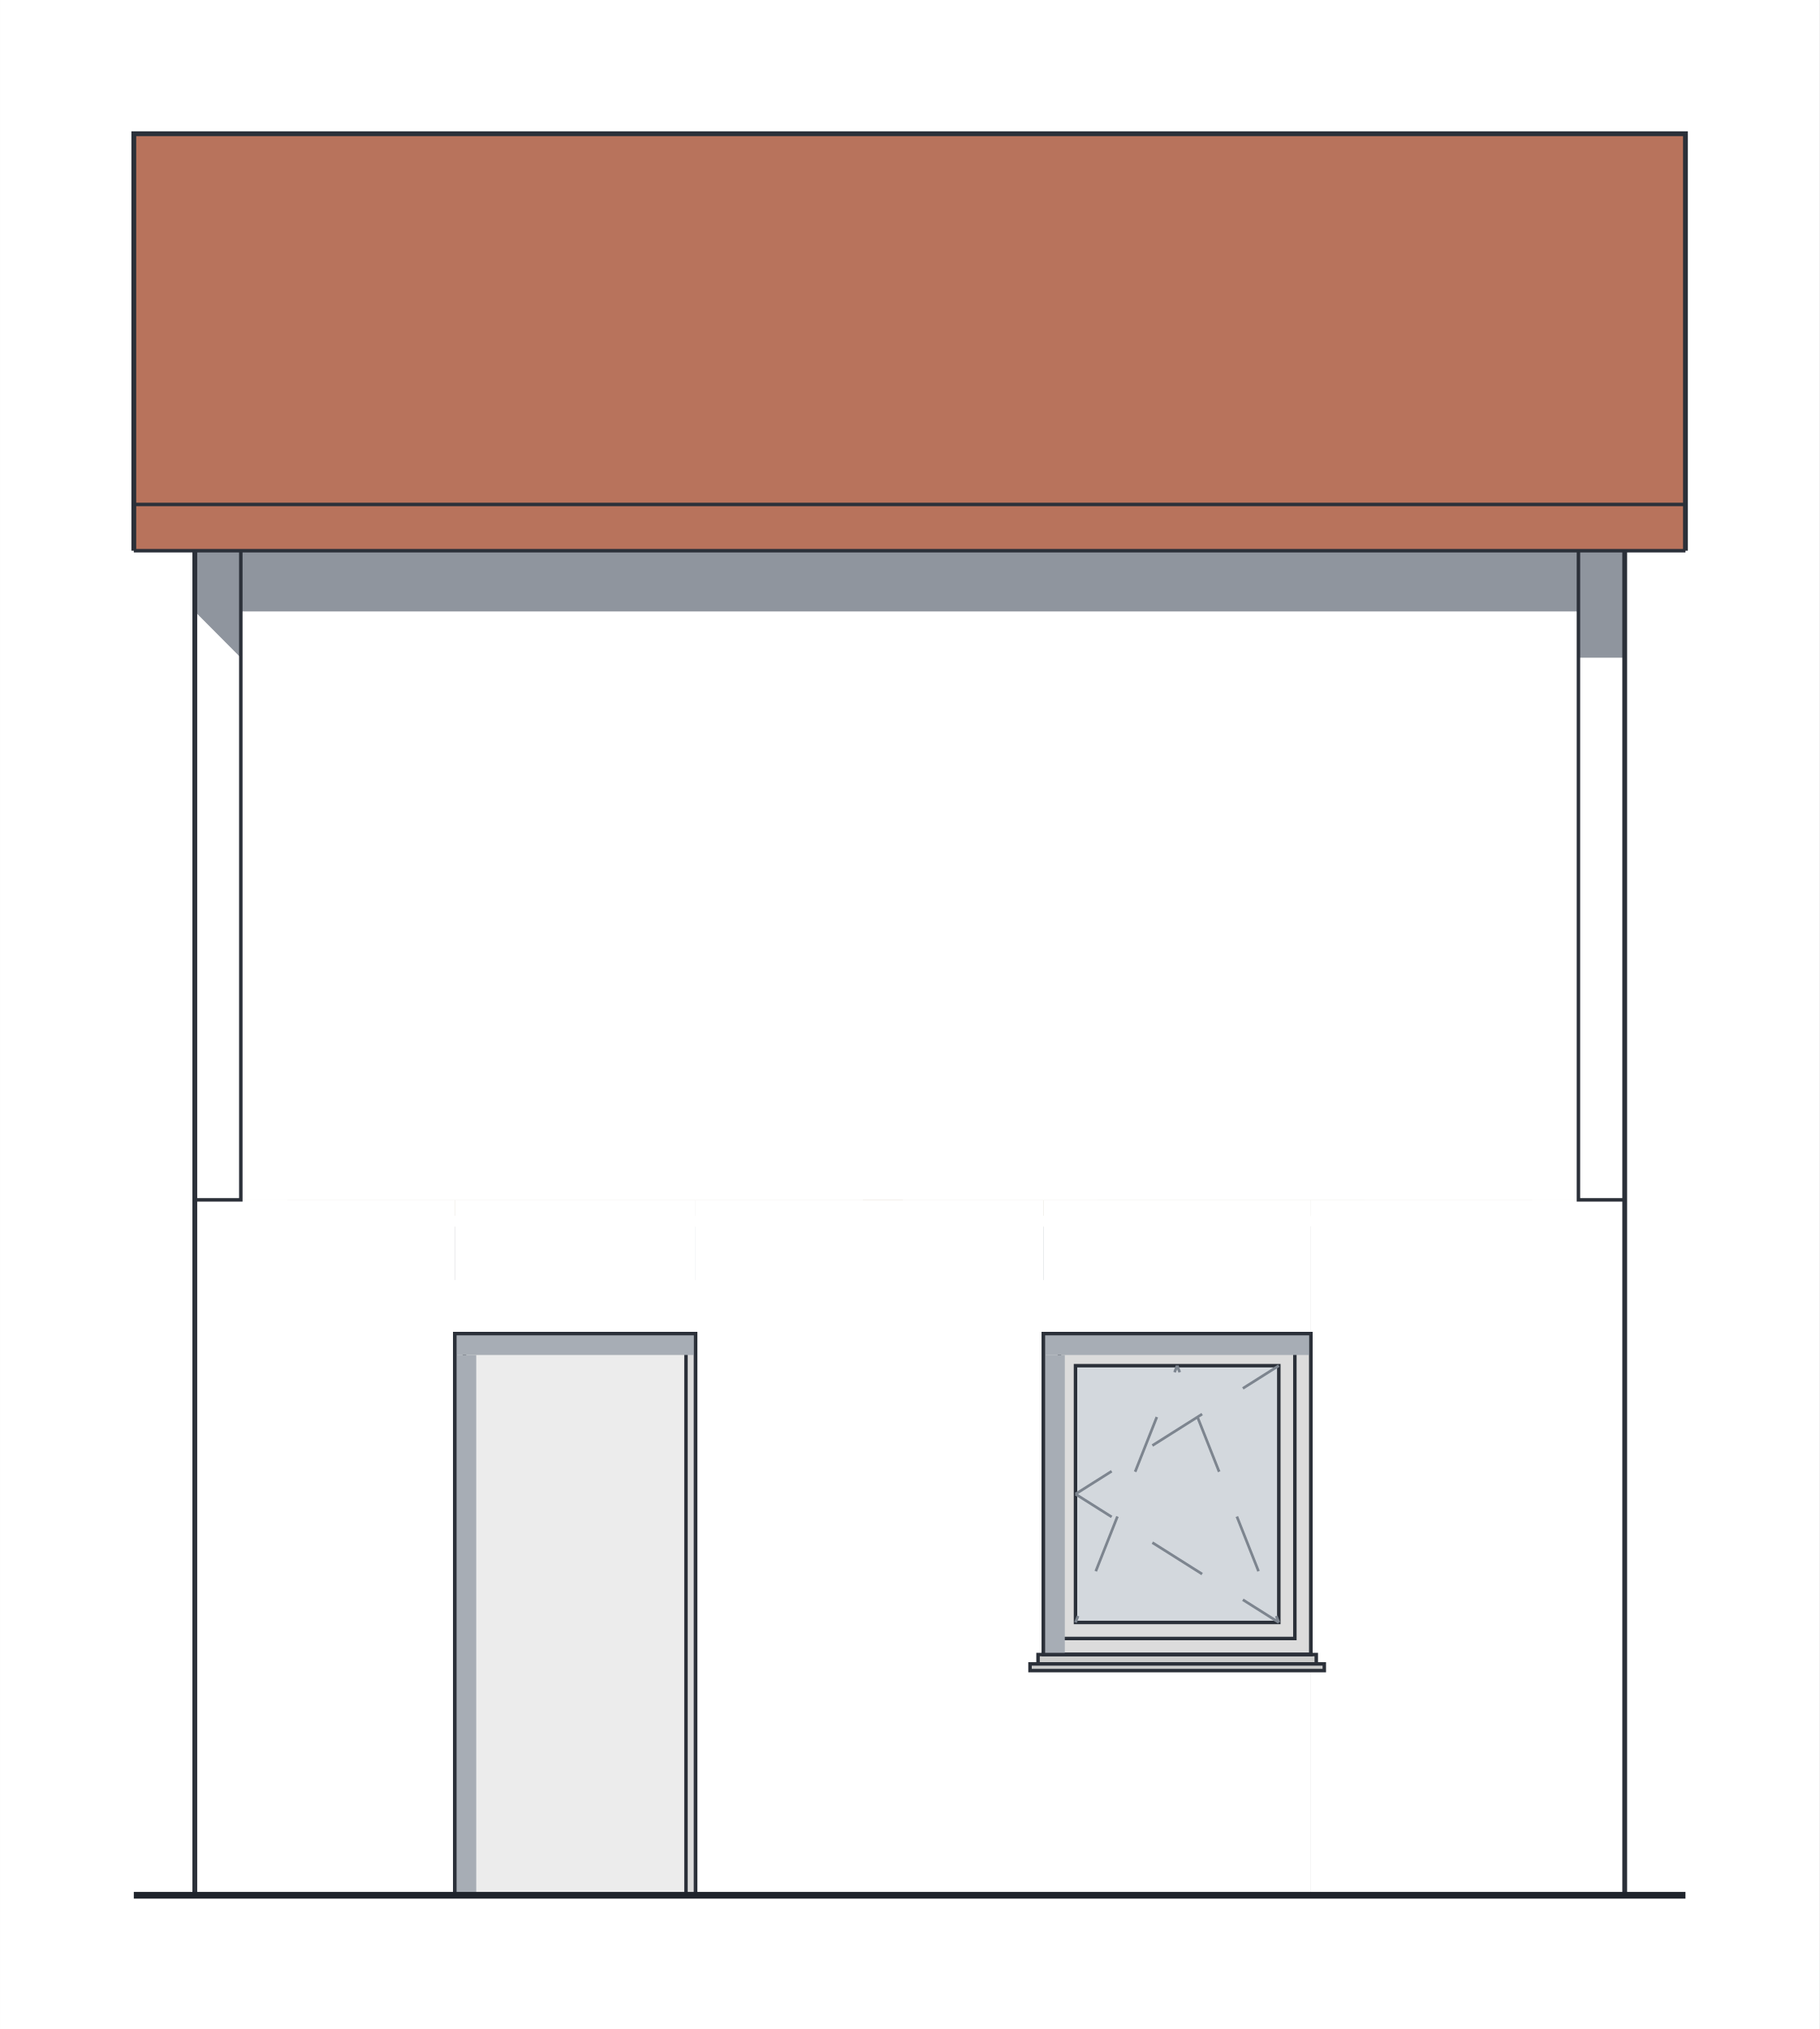
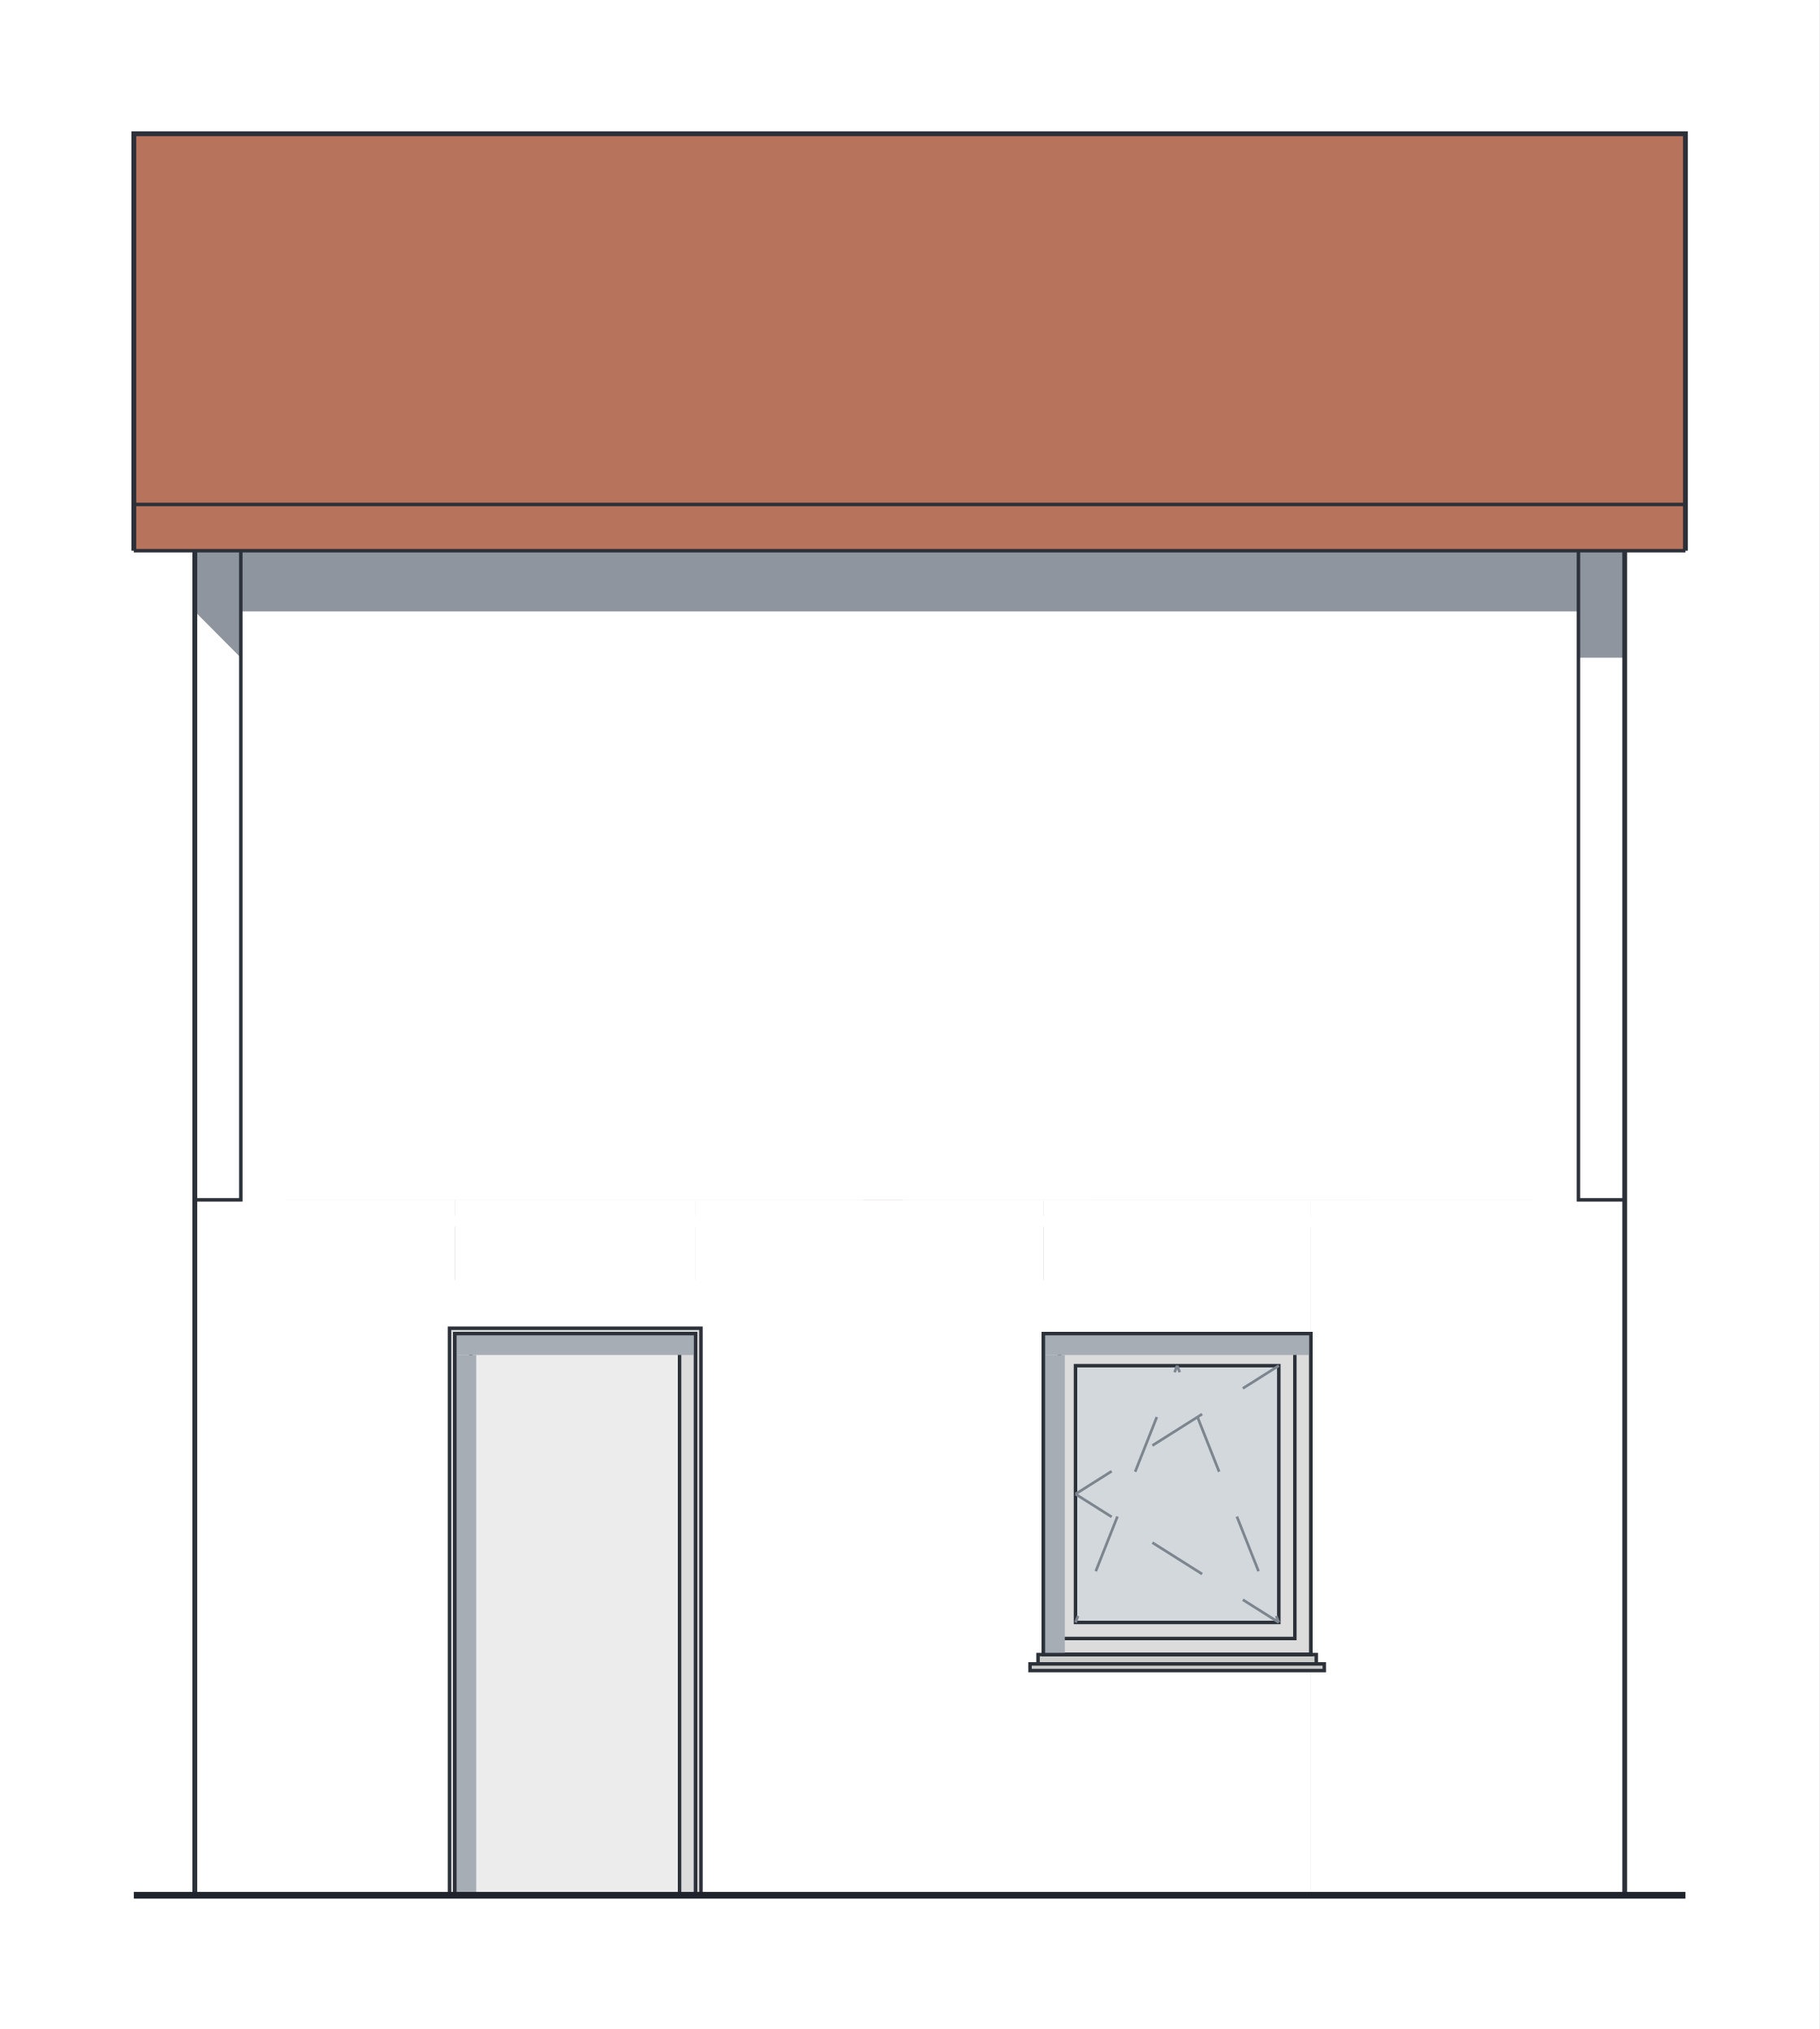
<svg xmlns="http://www.w3.org/2000/svg" viewBox="0.1 0 6.8 7.586" width="68mm" height="75.856mm">
  <rect x="0.1" y="0" width="6.8" height="7.586" fill="#ffffff" />
  <g stroke-linecap="butt" stroke-linejoin="miter" stroke-miterlimit="4">
    <polygon points="6.173,7.086 6.173,4.486 5.4,4.486 5.4,7.086" fill="#ffffff" stroke="none" stroke-width="0" />
    <polygon points="5.4,7.086 5.4,6.186 4,6.186 4,7.086" fill="#ffffff" stroke="none" stroke-width="0" />
    <polygon points="5.4,4.886 5.4,4.486 4,4.486 4,4.886" fill="#ffffff" stroke="none" stroke-width="0" />
    <polygon points="4,7.086 4,4.486 0.828,4.486 0.828,7.086" fill="#ffffff" stroke="none" stroke-width="0" />
    <polygon points="5.395,6.468 6.173,6.468 6.173,6.359 5.894,6.081 6.067,6.081 5.681,5.694 5.854,5.694 5.468,5.308 5.641,5.308 5.395,5.062" fill="#8f959e" stroke="none" stroke-width="0" />
    <polygon points="5.405,6.186 5.405,6.468 5.281,6.468 4.999,6.186" fill="#8f959e" stroke="none" stroke-width="0" />
    <polygon points="4.2,4.867 5.2,4.867 5.219,4.886 4.219,4.886" fill="#8f959e" stroke="none" stroke-width="0" />
    <polygon points="4.2,4.867 5.2,4.867 5.2,4.486 4.2,4.486" fill="#9aa0a6" stroke="none" stroke-width="0" />
    <polygon points="4.2,5.04 5.2,5.04 5.2,4.659 4.2,4.659" fill="#9aa0a6" stroke="none" stroke-width="0" />
    <polygon points="4.2,5.214 5.2,5.214 5.2,4.832 4.2,4.832" fill="#9aa0a6" stroke="none" stroke-width="0" />
    <polygon points="6.173,4.486 6.173,1.886 0.828,1.886 0.828,4.486" fill="#ffffff" stroke="none" stroke-width="0" />
    <polygon points="4.2,5.387 5.2,5.387 5.2,5.006 4.2,5.006" fill="#9aa0a6" stroke="none" stroke-width="0" />
    <polygon points="4.2,5.56 5.2,5.56 5.2,5.179 4.2,5.179" fill="#9aa0a6" stroke="none" stroke-width="0" />
    <polygon points="4.2,5.734 5.2,5.734 5.2,5.352 4.2,5.352" fill="#9aa0a6" stroke="none" stroke-width="0" />
    <polygon points="4.2,5.907 5.2,5.907 5.2,5.526 4.2,5.526" fill="#9aa0a6" stroke="none" stroke-width="0" />
    <polygon points="4.2,6.08 5.2,6.08 5.2,5.699 4.2,5.699" fill="#9aa0a6" stroke="none" stroke-width="0" />
    <polygon points="4.2,6.254 5.2,6.254 5.2,5.872 4.2,5.872" fill="#9aa0a6" stroke="none" stroke-width="0" />
    <polygon points="4.2,6.427 5.2,6.427 5.2,6.046 4.2,6.046" fill="#9aa0a6" stroke="none" stroke-width="0" />
    <polygon points="4.2,6.6 5.2,6.6 5.2,6.219 4.2,6.219" fill="#9aa0a6" stroke="none" stroke-width="0" />
    <polygon points="4.2,6.774 5.2,6.774 5.2,6.392 4.2,6.392" fill="#9aa0a6" stroke="none" stroke-width="0" />
    <polygon points="4.2,6.947 5.2,6.947 5.2,6.566 4.2,6.566" fill="#9aa0a6" stroke="none" stroke-width="0" />
    <polygon points="0.6,1.886 6.4,1.886 6.4,0.5 0.6,0.5" fill="#b8735c" stroke="none" stroke-width="0" />
    <polygon points="4.2,7.086 5.2,7.086 5.2,6.739 4.2,6.739" fill="#9aa0a6" stroke="none" stroke-width="0" />
    <polygon points="4.2,7.086 5.2,7.086 5.2,6.912 4.2,6.912" fill="#9aa0a6" stroke="none" stroke-width="0" />
    <polygon points="1,4.546 6,4.546 6,4.486 1,4.486" fill="#c9c2b3" stroke="none" stroke-width="0" />
    <polygon points="1,4.586 6,4.586 6,4.546 1,4.546" fill="#ffffff" stroke="none" stroke-width="0" />
    <polygon points="1,4.786 6,4.786 6,4.586 1,4.586" fill="#9aa0a6" stroke="none" stroke-width="0" />
    <polygon points="5.827,7.086 6.173,7.086 6.173,4.486 5.827,4.486" fill="#ffffff" stroke="none" stroke-width="0" />
    <polygon points="1.173,7.086 1.173,4.486 0.828,4.486 0.828,7.086" fill="#ffffff" stroke="none" stroke-width="0" />
    <polygon points="3.325,7.086 3.475,7.086 3.475,4.486 3.325,4.486" fill="#8c5544" stroke="none" stroke-width="0" />
    <polygon points="1,4.486 6,4.486 6,2.059 1,2.059" fill="#ffffff" stroke="none" stroke-width="0" />
    <polygon points="5.827,4.486 6.173,4.486 6.173,1.886 5.827,1.886" fill="#ffffff" stroke="none" stroke-width="0" />
    <polygon points="1.173,4.486 1.173,1.886 0.828,1.886 0.828,4.486" fill="#ffffff" stroke="none" stroke-width="0" />
    <polygon points="1,2.459 6,2.459 6,2.059 1,2.059" fill="#8f959e" stroke="none" stroke-width="0" />
    <polygon points="5.827,2.459 6.173,2.459 6.173,1.886 5.827,1.886" fill="#8f959e" stroke="none" stroke-width="0" />
    <polygon points="0.828,2.286 1,2.459 1.173,2.459 1.173,1.886 0.828,1.886" fill="#8f959e" stroke="none" stroke-width="0" />
    <polygon points="0.828,7.086 1.8,7.086 1.8,4.486 0.828,4.486" fill="#ffffff" stroke="none" stroke-width="0" />
    <polygon points="1.8,4.986 2.7,4.986 2.7,4.486 1.8,4.486" fill="#ffffff" stroke="none" stroke-width="0" />
    <polygon points="2.7,7.086 4,7.086 4,4.486 2.7,4.486" fill="#ffffff" stroke="none" stroke-width="0" />
    <polygon points="4,7.086 5,7.086 5,6.186 4,6.186" fill="#ffffff" stroke="none" stroke-width="0" />
    <polygon points="4,4.986 5,4.986 5,4.486 4,4.486" fill="#ffffff" stroke="none" stroke-width="0" />
    <polygon points="5,7.086 6.173,7.086 6.173,4.486 5,4.486" fill="#ffffff" stroke="none" stroke-width="0" />
    <polygon points="1,4.486 6,4.486 6,2.059 1,2.059" fill="#ffffff" stroke="none" stroke-width="0" />
    <polygon points="1,2.286 6,2.286 6,2.059 1,2.059" fill="#8f959e" stroke="none" stroke-width="0" />
-     <polygon points="1.8,7.086 2.7,7.086 2.7,4.986 1.8,4.986" fill="#dcdcdc" stroke="#2b3039" stroke-width="0.013" />
-     <polygon points="1.836,7.086 2.664,7.086 2.664,5.049 1.836,5.049" fill="#ececec" stroke="#2b3039" stroke-width="0.013" />
+     <polygon points="1.78,7.086 2.72,7.086 2.72,4.966 1.78,4.966" fill="#dcdcdc" stroke="#2b3039" stroke-width="0.013" />
+     <polygon points="1.8,7.086 2.7,7.086 2.7,4.986 1.8,4.986" fill="none" stroke="#2b3039" stroke-width="0.013" />
+     <polygon points="1.86,7.086 2.64,7.086 2.64,5.046 1.86,5.046" fill="#ececec" stroke="#2b3039" stroke-width="0.013" />
    <polygon points="1.8,5.066 2.7,5.066 2.7,4.986 1.8,4.986" fill="#a7adb5" stroke="none" stroke-width="0" />
    <polygon points="1.8,7.086 1.88,7.086 1.88,5.066 1.8,5.066" fill="#a7adb5" stroke="none" stroke-width="0" />
    <polygon points="4,6.186 5,6.186 5,4.986 4,4.986" fill="#dcdcdc" stroke="#2b3039" stroke-width="0.013" />
    <polygon points="3.98,6.221 5.02,6.221 5.02,6.186 3.98,6.186" fill="#cccccb" stroke="#2b3039" stroke-width="0.013" />
    <polygon points="3.95,6.246 5.05,6.246 5.05,6.221 3.95,6.221" fill="#cccccb" stroke="#2b3039" stroke-width="0.013" />
    <polygon points="4.06,6.126 4.94,6.126 4.94,5.046 4.06,5.046" fill="none" stroke="#2b3039" stroke-width="0.013" />
    <polygon points="4.12,6.066 4.88,6.066 4.88,5.106 4.12,5.106" fill="#d3d8dd" stroke="#2b3039" stroke-width="0.013" />
    <polygon points="4,5.066 5,5.066 5,4.986 4,4.986" fill="#a7adb5" stroke="none" stroke-width="0" />
    <polygon points="4,6.186 4.08,6.186 4.08,5.066 4,5.066" fill="#a7adb5" stroke="none" stroke-width="0" />
    <line x1="4.88" y1="6.066" x2="4.12" y2="5.586" stroke="#7d858f" stroke-width="0.01" stroke-dasharray="0.22 0.18" stroke-dashoffset="0.061" />
    <line x1="4.88" y1="5.106" x2="4.12" y2="5.586" stroke="#7d858f" stroke-width="0.01" stroke-dasharray="0.22 0.18" stroke-dashoffset="0.061" />
    <line x1="4.12" y1="6.066" x2="4.5" y2="5.106" stroke="#7d858f" stroke-width="0.01" stroke-dasharray="0.22 0.18" stroke-dashoffset="0.194" />
    <line x1="4.88" y1="6.066" x2="4.5" y2="5.106" stroke="#7d858f" stroke-width="0.01" stroke-dasharray="0.22 0.18" stroke-dashoffset="0.194" />
    <polygon points="0.6,1.886 6.4,1.886 6.4,2.059 0.6,2.059" fill="#b8735c" stroke="none" stroke-width="0" />
    <polyline points="1.8,7.086 1.8,4.986 2.7,4.986 2.7,7.086" fill="none" stroke="#2b3039" stroke-width="0.013" />
    <polygon points="5,6.186 4,6.186 4,4.986 5,4.986" fill="none" stroke="#2b3039" stroke-width="0.013" />
    <polyline points="6.173,4.486 6,4.486 6,2.059" fill="none" stroke="#2b3039" stroke-width="0.013" />
    <polyline points="1,2.059 1,4.486 0.828,4.486" fill="none" stroke="#2b3039" stroke-width="0.013" />
    <polyline points="2.7,7.086 4,7.086 5,7.086 6.173,7.086 6.173,4.486 6.173,2.059" fill="none" stroke="#2b3039" stroke-width="0.018" />
    <polyline points="0.828,2.059 0.828,4.486 0.828,7.086 1.8,7.086" fill="none" stroke="#2b3039" stroke-width="0.018" />
    <line x1="0.6" y1="1.886" x2="6.4" y2="1.886" stroke="#2b3039" stroke-width="0.013" />
    <line x1="6.4" y1="2.059" x2="0.6" y2="2.059" stroke="#2b3039" stroke-width="0.013" />
    <polyline points="6.4,2.059 6.4,1.886 6.4,0.5 0.6,0.5 0.6,1.886 0.6,2.059" fill="none" stroke="#2b3039" stroke-width="0.018" />
    <line x1="0.6" y1="7.086" x2="6.4" y2="7.086" stroke="#1f242c" stroke-width="0.025" />
  </g>
</svg>
